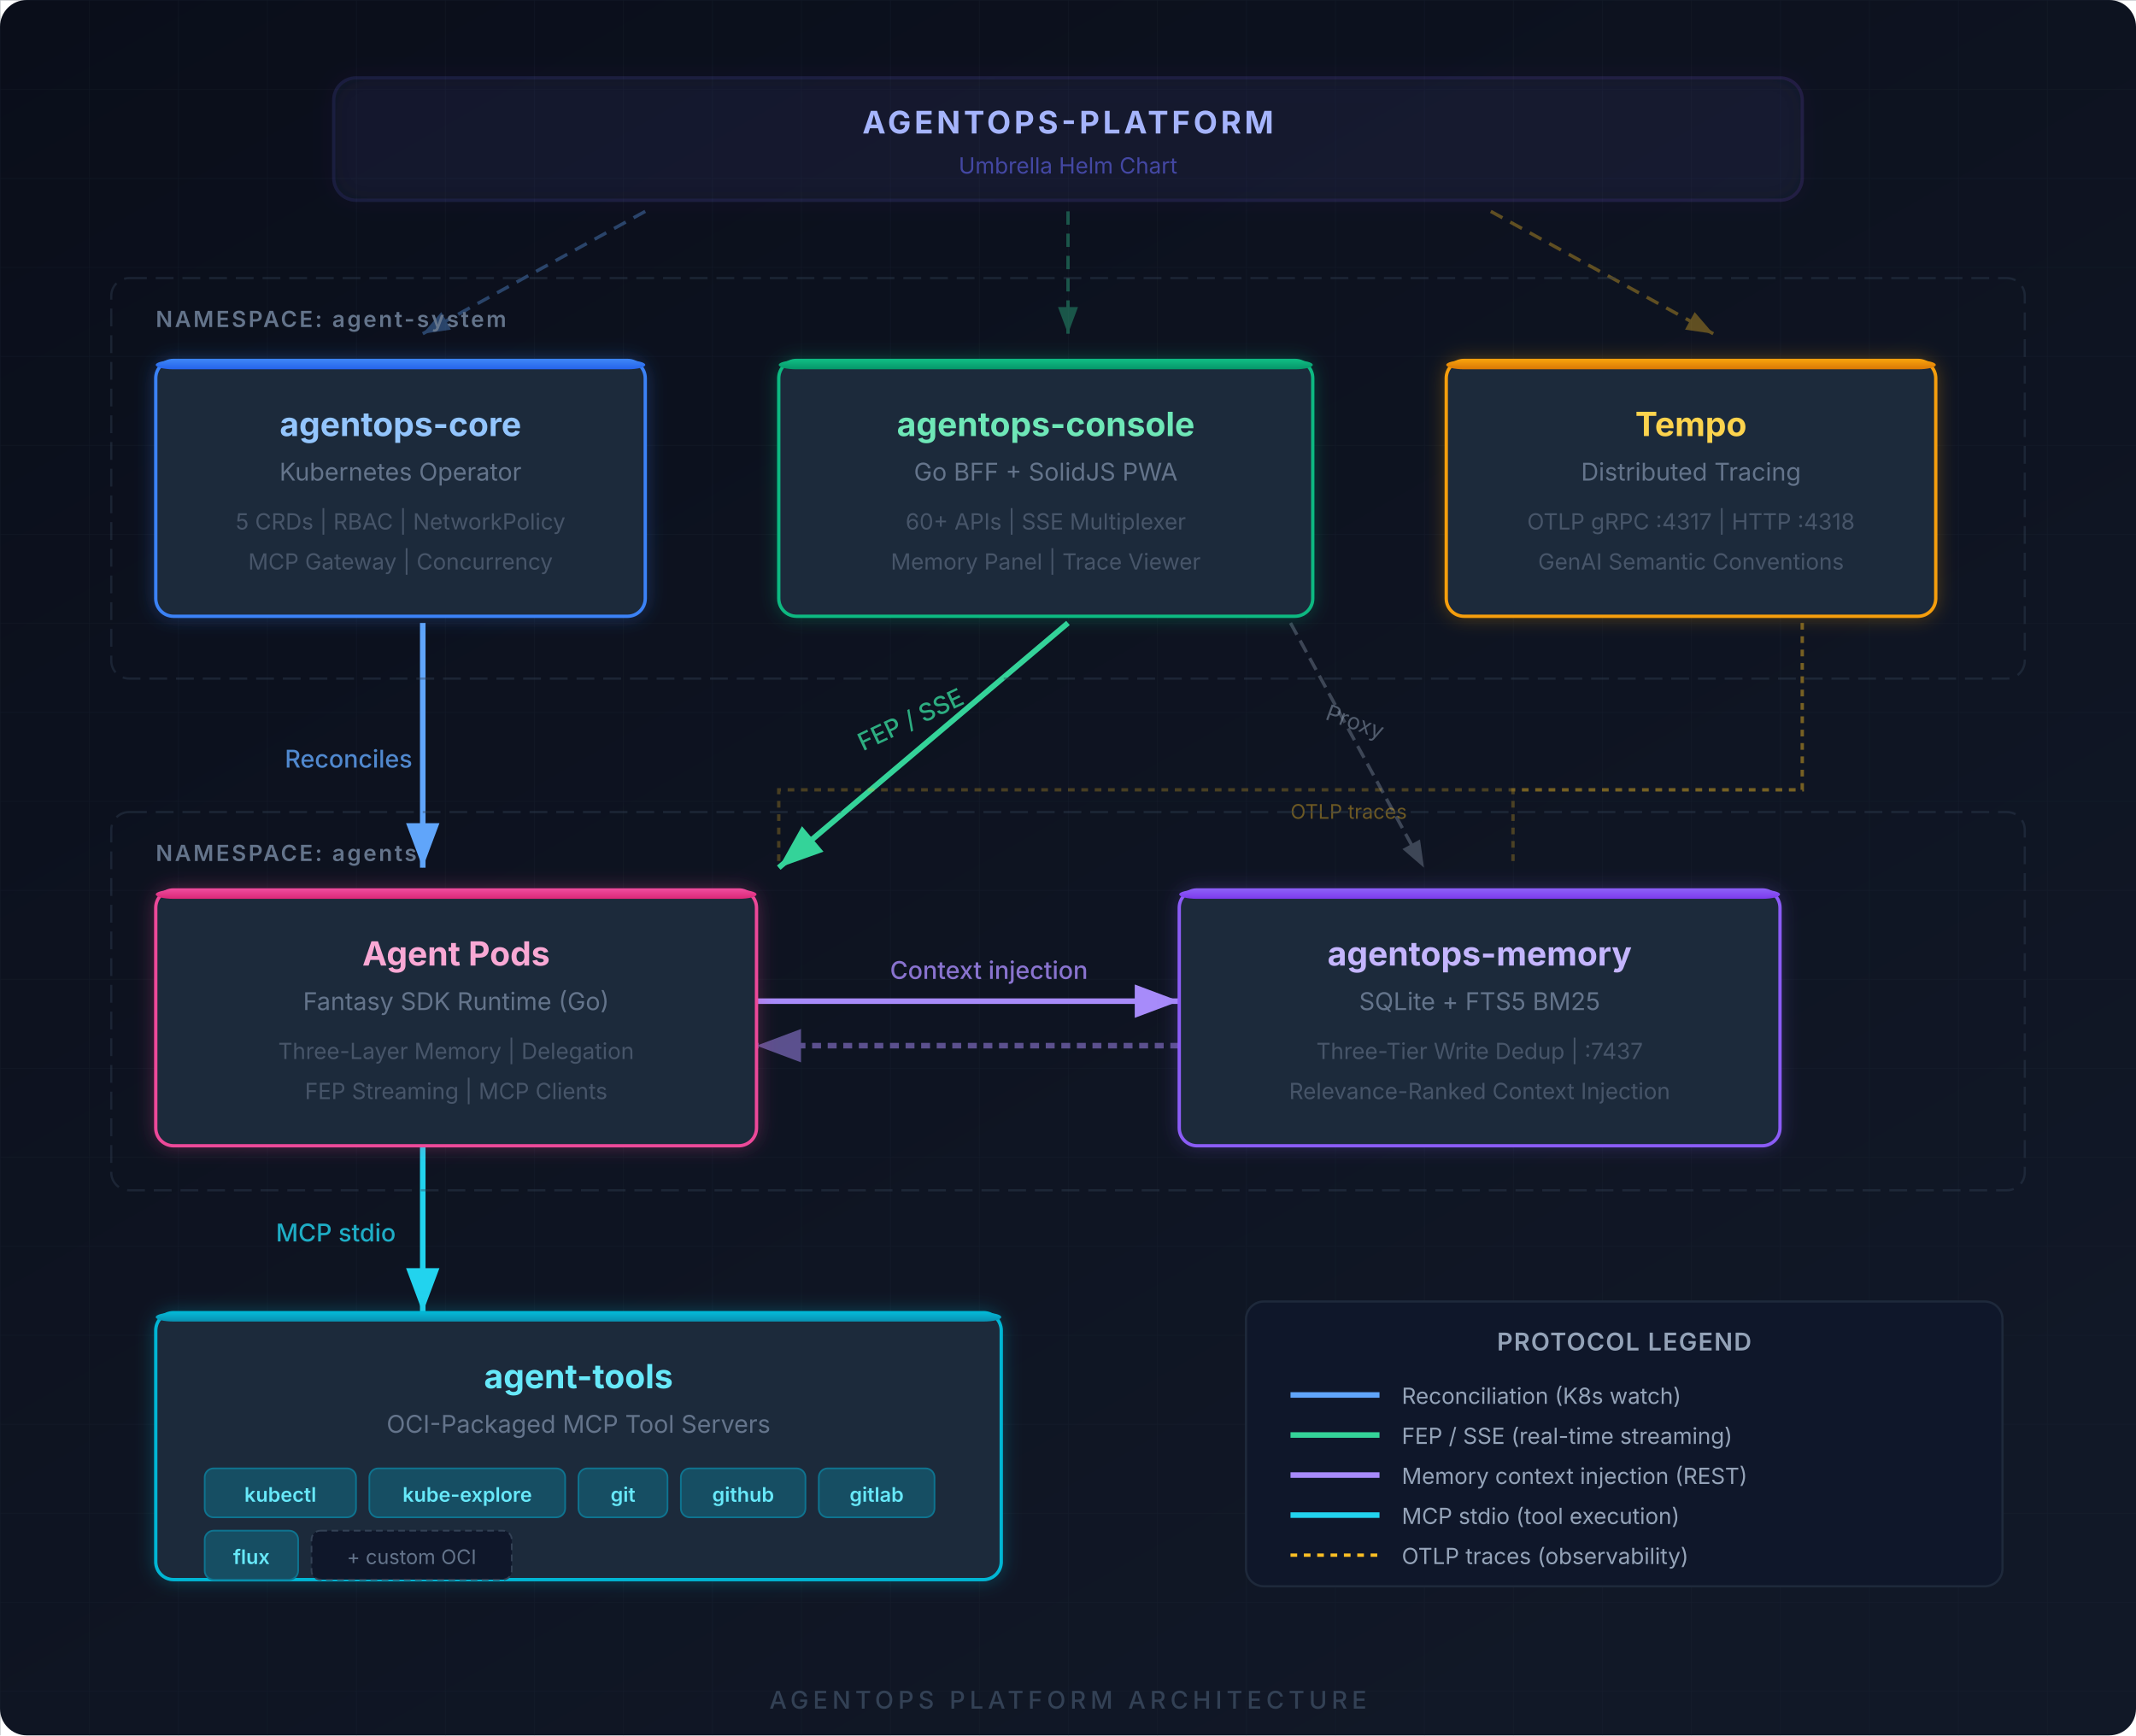
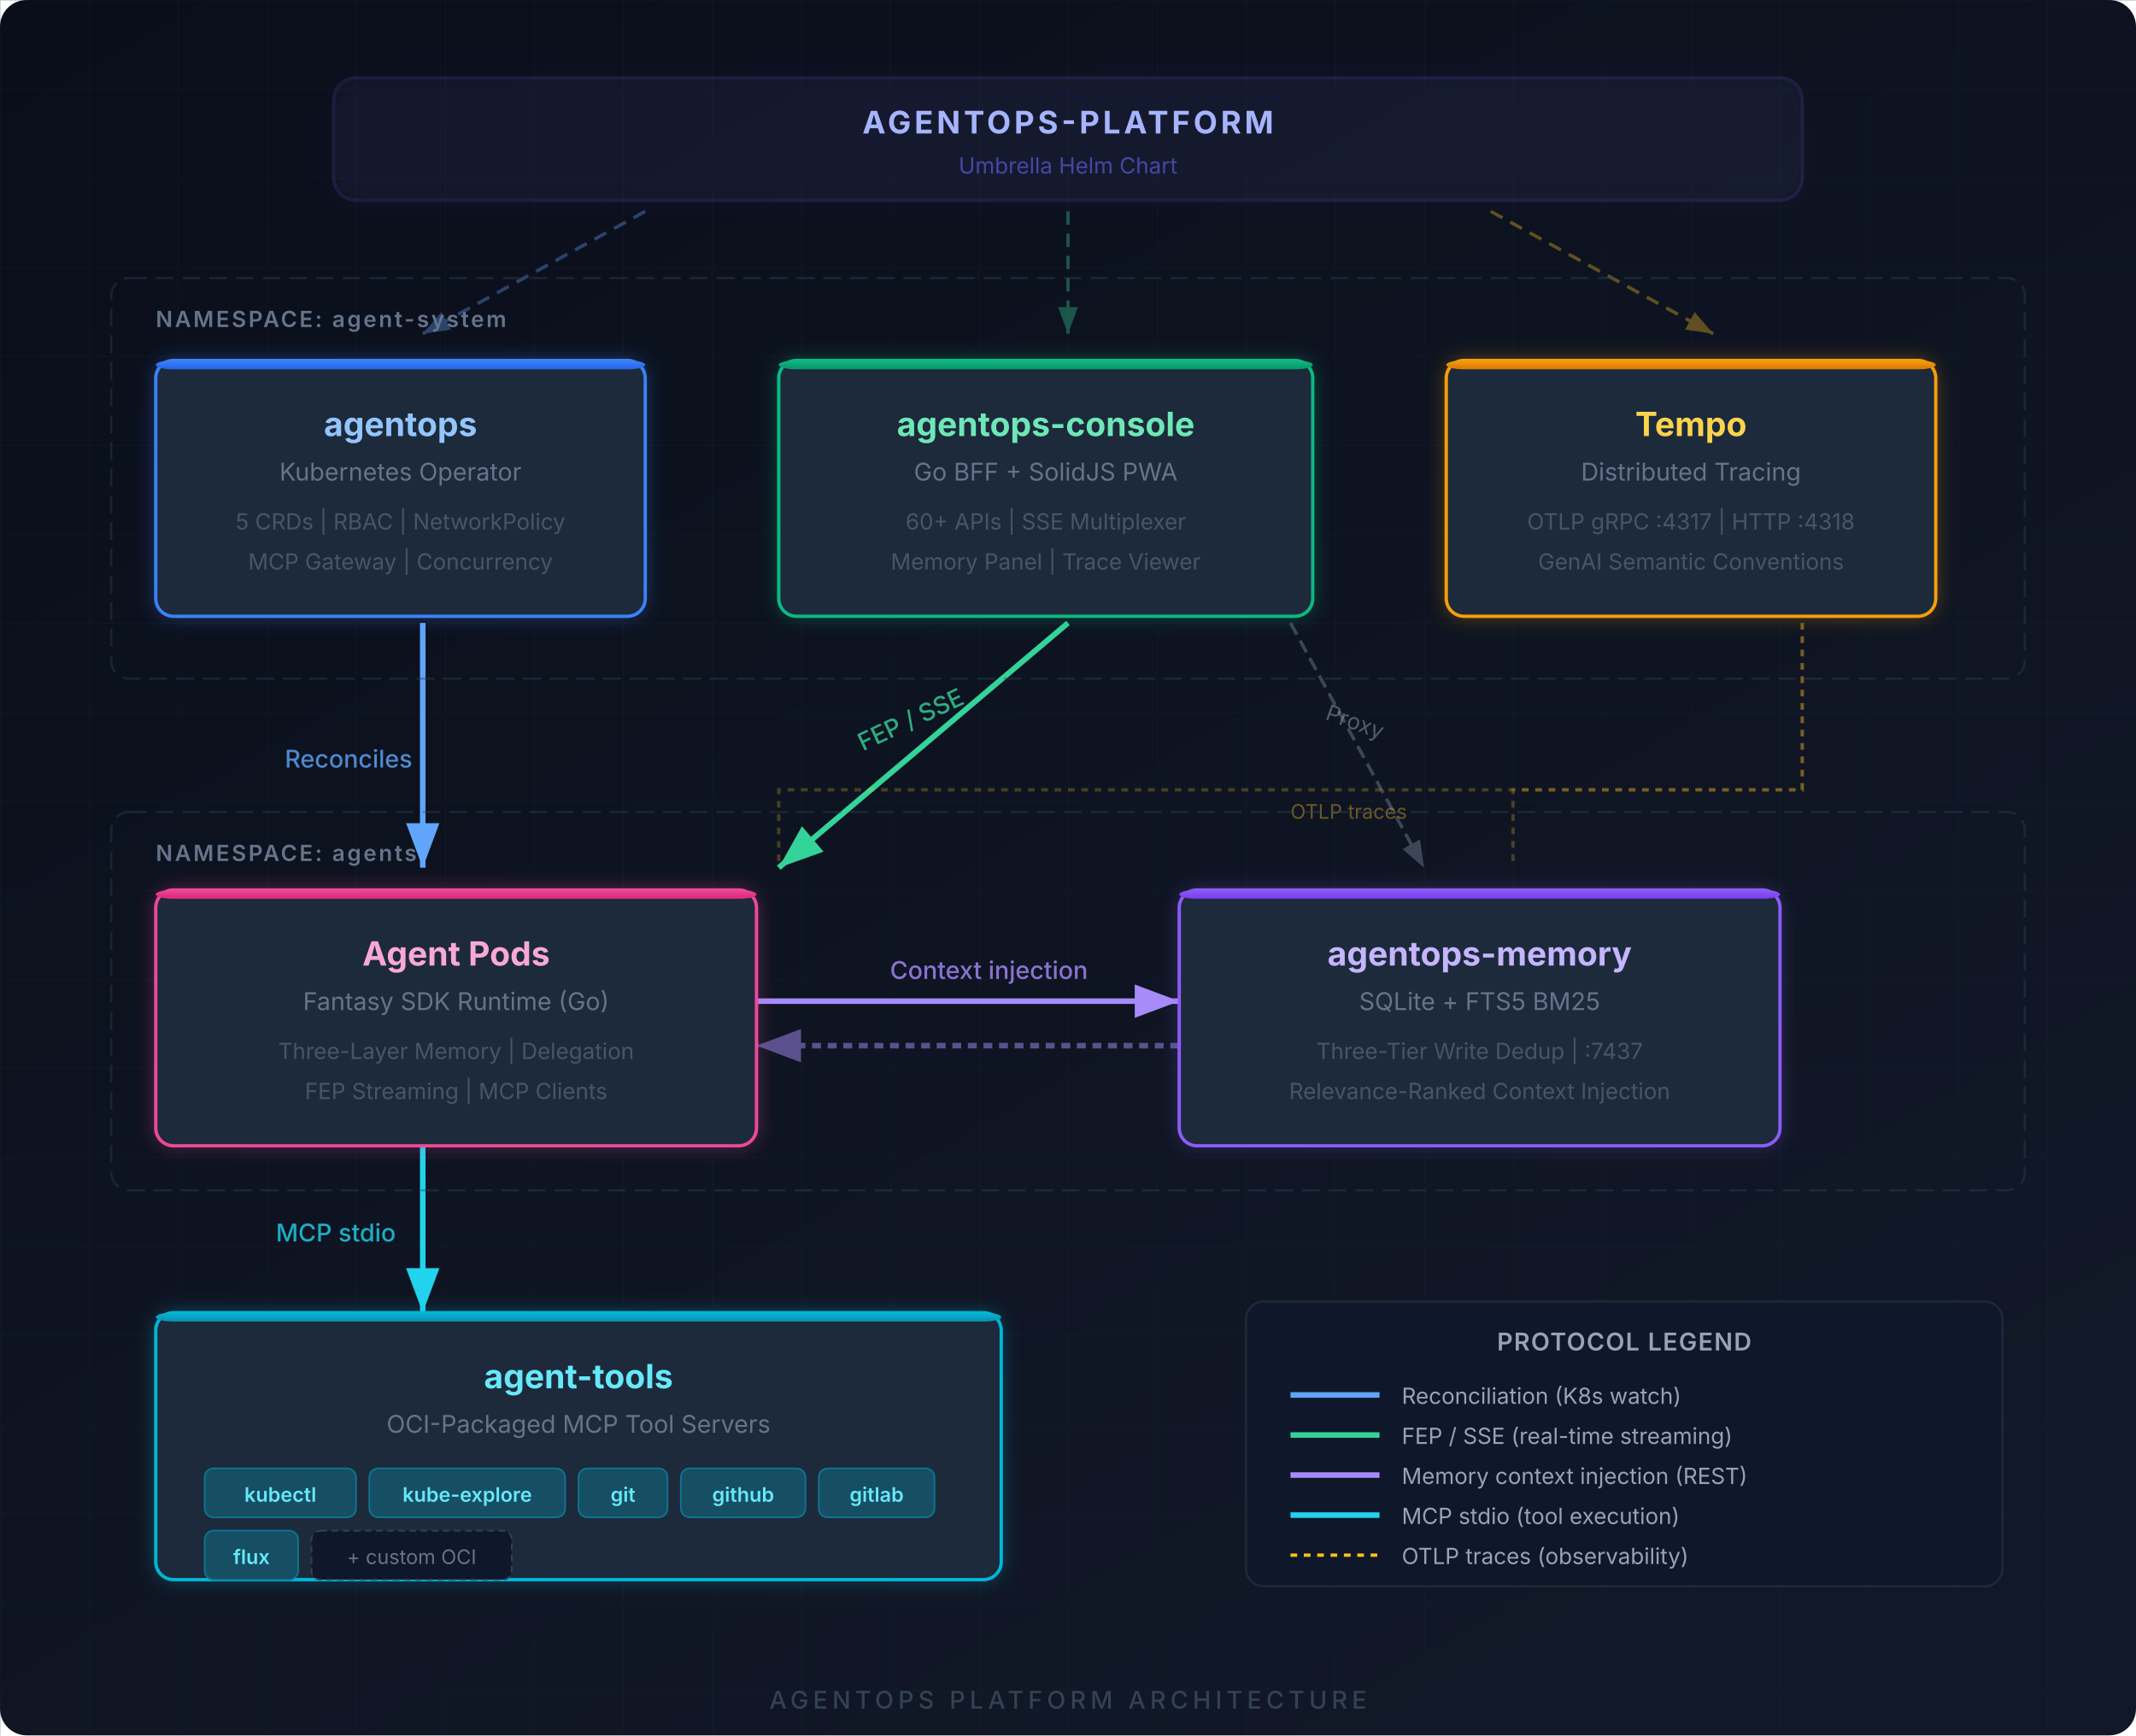
<svg xmlns="http://www.w3.org/2000/svg" viewBox="0 0 960 780" font-family="'Geist', 'Inter', system-ui, -apple-system, sans-serif">
  <defs>
    <linearGradient id="bgGrad" x1="0" y1="0" x2="0.7" y2="1">
      <stop offset="0%" stop-color="#0a0e1a" />
      <stop offset="100%" stop-color="#111827" />
    </linearGradient>
    <pattern id="grid" width="40" height="40" patternUnits="userSpaceOnUse">
      <path d="M 40 0 L 0 0 0 40" fill="none" stroke="#1e293b" stroke-width="0.5" opacity="0.3" />
    </pattern>
    <linearGradient id="platformGrad" x1="0" y1="0" x2="1" y2="0">
      <stop offset="0%" stop-color="#6366f1" />
      <stop offset="100%" stop-color="#8b5cf6" />
    </linearGradient>
    <linearGradient id="operatorGrad" x1="0" y1="0" x2="0" y2="1">
      <stop offset="0%" stop-color="#3b82f6" />
      <stop offset="100%" stop-color="#2563eb" />
    </linearGradient>
    <linearGradient id="consoleGrad" x1="0" y1="0" x2="0" y2="1">
      <stop offset="0%" stop-color="#10b981" />
      <stop offset="100%" stop-color="#059669" />
    </linearGradient>
    <linearGradient id="tempoGrad" x1="0" y1="0" x2="0" y2="1">
      <stop offset="0%" stop-color="#f59e0b" />
      <stop offset="100%" stop-color="#d97706" />
    </linearGradient>
    <linearGradient id="runtimeGrad" x1="0" y1="0" x2="0" y2="1">
      <stop offset="0%" stop-color="#ec4899" />
      <stop offset="100%" stop-color="#db2777" />
    </linearGradient>
    <linearGradient id="memoryGrad" x1="0" y1="0" x2="0" y2="1">
      <stop offset="0%" stop-color="#8b5cf6" />
      <stop offset="100%" stop-color="#7c3aed" />
    </linearGradient>
    <linearGradient id="toolsGrad" x1="0" y1="0" x2="0" y2="1">
      <stop offset="0%" stop-color="#06b6d4" />
      <stop offset="100%" stop-color="#0891b2" />
    </linearGradient>
    <filter id="glow-operator" x="-20%" y="-20%" width="140%" height="140%">
      <feGaussianBlur stdDeviation="4" result="blur" />
      <feFlood flood-color="#3b82f6" flood-opacity="0.3" />
      <feComposite in2="blur" operator="in" />
      <feMerge>
        <feMergeNode />
        <feMergeNode in="SourceGraphic" />
      </feMerge>
    </filter>
    <filter id="glow-console" x="-20%" y="-20%" width="140%" height="140%">
      <feGaussianBlur stdDeviation="4" result="blur" />
      <feFlood flood-color="#10b981" flood-opacity="0.3" />
      <feComposite in2="blur" operator="in" />
      <feMerge>
        <feMergeNode />
        <feMergeNode in="SourceGraphic" />
      </feMerge>
    </filter>
    <filter id="glow-tempo" x="-20%" y="-20%" width="140%" height="140%">
      <feGaussianBlur stdDeviation="4" result="blur" />
      <feFlood flood-color="#f59e0b" flood-opacity="0.3" />
      <feComposite in2="blur" operator="in" />
      <feMerge>
        <feMergeNode />
        <feMergeNode in="SourceGraphic" />
      </feMerge>
    </filter>
    <filter id="glow-runtime" x="-20%" y="-20%" width="140%" height="140%">
      <feGaussianBlur stdDeviation="4" result="blur" />
      <feFlood flood-color="#ec4899" flood-opacity="0.3" />
      <feComposite in2="blur" operator="in" />
      <feMerge>
        <feMergeNode />
        <feMergeNode in="SourceGraphic" />
      </feMerge>
    </filter>
    <filter id="glow-memory" x="-20%" y="-20%" width="140%" height="140%">
      <feGaussianBlur stdDeviation="4" result="blur" />
      <feFlood flood-color="#8b5cf6" flood-opacity="0.25" />
      <feComposite in2="blur" operator="in" />
      <feMerge>
        <feMergeNode />
        <feMergeNode in="SourceGraphic" />
      </feMerge>
    </filter>
    <filter id="glow-tools" x="-20%" y="-20%" width="140%" height="140%">
      <feGaussianBlur stdDeviation="4" result="blur" />
      <feFlood flood-color="#06b6d4" flood-opacity="0.3" />
      <feComposite in2="blur" operator="in" />
      <feMerge>
        <feMergeNode />
        <feMergeNode in="SourceGraphic" />
      </feMerge>
    </filter>
    <filter id="glow-platform" x="-20%" y="-20%" width="140%" height="140%">
      <feGaussianBlur stdDeviation="6" result="blur" />
      <feFlood flood-color="#8b5cf6" flood-opacity="0.25" />
      <feComposite in2="blur" operator="in" />
      <feMerge>
        <feMergeNode />
        <feMergeNode in="SourceGraphic" />
      </feMerge>
    </filter>
    <marker id="arrow-blue" markerWidth="8" markerHeight="6" refX="8" refY="3" orient="auto" markerUnits="strokeWidth">
      <path d="M0,0 L8,3 L0,6 Z" fill="#60a5fa" />
    </marker>
    <marker id="arrow-green" markerWidth="8" markerHeight="6" refX="8" refY="3" orient="auto" markerUnits="strokeWidth">
      <path d="M0,0 L8,3 L0,6 Z" fill="#34d399" />
    </marker>
    <marker id="arrow-violet" markerWidth="8" markerHeight="6" refX="8" refY="3" orient="auto" markerUnits="strokeWidth">
      <path d="M0,0 L8,3 L0,6 Z" fill="#a78bfa" />
    </marker>
    <marker id="arrow-cyan" markerWidth="8" markerHeight="6" refX="8" refY="3" orient="auto" markerUnits="strokeWidth">
      <path d="M0,0 L8,3 L0,6 Z" fill="#22d3ee" />
    </marker>
    <marker id="arrow-amber" markerWidth="8" markerHeight="6" refX="8" refY="3" orient="auto" markerUnits="strokeWidth">
      <path d="M0,0 L8,3 L0,6 Z" fill="#fbbf24" />
    </marker>
    <marker id="arrow-gray" markerWidth="8" markerHeight="6" refX="8" refY="3" orient="auto" markerUnits="strokeWidth">
      <path d="M0,0 L8,3 L0,6 Z" fill="#94a3b8" />
    </marker>
  </defs>
  <rect width="960" height="780" fill="url(#bgGrad)" rx="12" />
  <rect width="960" height="780" fill="url(#grid)" />
  <path d="M 290 95 L 190 150" stroke="#60a5fa" stroke-width="1.5" fill="none" stroke-dasharray="6,4" opacity="0.35" marker-end="url(#arrow-blue)" />
  <path d="M 480 95 L 480 150" stroke="#34d399" stroke-width="1.5" fill="none" stroke-dasharray="6,4" opacity="0.35" marker-end="url(#arrow-green)" />
  <path d="M 670 95 L 770 150" stroke="#fbbf24" stroke-width="1.5" fill="none" stroke-dasharray="6,4" opacity="0.35" marker-end="url(#arrow-amber)" />
  <path d="M 190 280 L 190 390" stroke="#60a5fa" stroke-width="2.5" fill="none" marker-end="url(#arrow-blue)" />
  <text x="128" y="345" fill="#60a5fa" font-size="11" font-weight="500" opacity="0.8">Reconciles</text>
  <path d="M 480 280 L 350 390" stroke="#34d399" stroke-width="2.5" fill="none" marker-end="url(#arrow-green)" />
  <text x="385" y="325" fill="#34d399" font-size="11" font-weight="500" opacity="0.8" transform="rotate(-25, 415, 325)">FEP / SSE</text>
  <path d="M 580 280 L 640 390" stroke="#94a3b8" stroke-width="1.5" fill="none" stroke-dasharray="6,3" opacity="0.35" marker-end="url(#arrow-gray)" />
  <text x="594" y="330" fill="#94a3b8" font-size="10" opacity="0.5" transform="rotate(20, 614, 330)">Proxy</text>
  <path d="M 340 450 L 530 450" stroke="#a78bfa" stroke-width="2.5" fill="none" marker-end="url(#arrow-violet)" />
  <path d="M 530 470 L 340 470" stroke="#a78bfa" stroke-width="2.5" fill="none" stroke-dasharray="4,3" opacity="0.5" marker-end="url(#arrow-violet)" />
  <text x="400" y="440" fill="#a78bfa" font-size="11" font-weight="500" opacity="0.8">Context injection</text>
  <path d="M 190 510 L 190 590" stroke="#22d3ee" stroke-width="2.5" fill="none" marker-end="url(#arrow-cyan)" />
  <text x="124" y="558" fill="#22d3ee" font-size="11" font-weight="500" opacity="0.8">MCP stdio</text>
  <path d="M 810 280 L 810 355 L 350 355 L 350 390" stroke="#fbbf24" stroke-width="1.5" fill="none" stroke-dasharray="3,3" opacity="0.25" />
  <path d="M 810 280 L 810 355 L 680 355 L 680 390" stroke="#fbbf24" stroke-width="1.5" fill="none" stroke-dasharray="3,3" opacity="0.25" />
  <text x="580" y="368" fill="#fbbf24" font-size="9" opacity="0.4">OTLP traces</text>
  <g filter="url(#glow-platform)">
    <rect x="150" y="35" rx="10" ry="10" width="660" height="55" fill="#1e293b" opacity="0.15" stroke="url(#platformGrad)" stroke-width="1.5" />
  </g>
  <text x="480" y="60" text-anchor="middle" fill="#a5b4fc" font-size="14" font-weight="700" letter-spacing="1.5">AGENTOPS-PLATFORM</text>
  <text x="480" y="78" text-anchor="middle" fill="#6366f1" font-size="10" opacity="0.6">Umbrella Helm Chart</text>
  <rect x="50" y="125" rx="8" ry="8" width="860" height="180" fill="none" stroke="#334155" stroke-width="1" stroke-dasharray="8,4" opacity="0.4" />
  <text x="70" y="147" fill="#64748b" font-size="10" font-weight="600" letter-spacing="1">NAMESPACE: agent-system</text>
  <g filter="url(#glow-operator)">
    <rect x="70" y="162" rx="8" ry="8" width="220" height="115" fill="#1e293b" stroke="#3b82f6" stroke-width="1.5" />
  </g>
  <rect x="70" y="162" rx="8" ry="8" width="220" height="4" fill="url(#operatorGrad)" />
-   <text x="180" y="196" text-anchor="middle" fill="#93c5fd" font-size="15" font-weight="700">agentops-core</text>
+   <text x="180" y="196" text-anchor="middle" fill="#93c5fd" font-size="15" font-weight="700">agentops</text>
  <text x="180" y="216" text-anchor="middle" fill="#64748b" font-size="11">Kubernetes Operator</text>
  <text x="180" y="238" text-anchor="middle" fill="#475569" font-size="10">5 CRDs  |  RBAC  |  NetworkPolicy</text>
  <text x="180" y="256" text-anchor="middle" fill="#475569" font-size="10">MCP Gateway  |  Concurrency</text>
  <g filter="url(#glow-console)">
    <rect x="350" y="162" rx="8" ry="8" width="240" height="115" fill="#1e293b" stroke="#10b981" stroke-width="1.5" />
  </g>
  <rect x="350" y="162" rx="8" ry="8" width="240" height="4" fill="url(#consoleGrad)" />
  <text x="470" y="196" text-anchor="middle" fill="#6ee7b7" font-size="15" font-weight="700">agentops-console</text>
  <text x="470" y="216" text-anchor="middle" fill="#64748b" font-size="11">Go BFF + SolidJS PWA</text>
  <text x="470" y="238" text-anchor="middle" fill="#475569" font-size="10">60+ APIs  |  SSE Multiplexer</text>
  <text x="470" y="256" text-anchor="middle" fill="#475569" font-size="10">Memory Panel  |  Trace Viewer</text>
  <g filter="url(#glow-tempo)">
    <rect x="650" y="162" rx="8" ry="8" width="220" height="115" fill="#1e293b" stroke="#f59e0b" stroke-width="1.5" />
  </g>
  <rect x="650" y="162" rx="8" ry="8" width="220" height="4" fill="url(#tempoGrad)" />
  <text x="760" y="196" text-anchor="middle" fill="#fcd34d" font-size="15" font-weight="700">Tempo</text>
  <text x="760" y="216" text-anchor="middle" fill="#64748b" font-size="11">Distributed Tracing</text>
  <text x="760" y="238" text-anchor="middle" fill="#475569" font-size="10">OTLP gRPC :4317  |  HTTP :4318</text>
  <text x="760" y="256" text-anchor="middle" fill="#475569" font-size="10">GenAI Semantic Conventions</text>
  <rect x="50" y="365" rx="8" ry="8" width="860" height="170" fill="none" stroke="#334155" stroke-width="1" stroke-dasharray="8,4" opacity="0.4" />
  <text x="70" y="387" fill="#64748b" font-size="10" font-weight="600" letter-spacing="1">NAMESPACE: agents</text>
  <g filter="url(#glow-runtime)">
    <rect x="70" y="400" rx="8" ry="8" width="270" height="115" fill="#1e293b" stroke="#ec4899" stroke-width="1.5" />
  </g>
  <rect x="70" y="400" rx="8" ry="8" width="270" height="4" fill="url(#runtimeGrad)" />
  <text x="205" y="434" text-anchor="middle" fill="#f9a8d4" font-size="15" font-weight="700">Agent Pods</text>
  <text x="205" y="454" text-anchor="middle" fill="#64748b" font-size="11">Fantasy SDK Runtime (Go)</text>
  <text x="205" y="476" text-anchor="middle" fill="#475569" font-size="10">Three-Layer Memory  |  Delegation</text>
  <text x="205" y="494" text-anchor="middle" fill="#475569" font-size="10">FEP Streaming  |  MCP Clients</text>
  <g filter="url(#glow-memory)">
    <rect x="530" y="400" rx="8" ry="8" width="270" height="115" fill="#1e293b" stroke="#8b5cf6" stroke-width="1.5" />
  </g>
  <rect x="530" y="400" rx="8" ry="8" width="270" height="4" fill="url(#memoryGrad)" />
  <text x="665" y="434" text-anchor="middle" fill="#c4b5fd" font-size="15" font-weight="700">agentops-memory</text>
  <text x="665" y="454" text-anchor="middle" fill="#64748b" font-size="11">SQLite + FTS5 BM25</text>
  <text x="665" y="476" text-anchor="middle" fill="#475569" font-size="10">Three-Tier Write Dedup  |  :7437</text>
  <text x="665" y="494" text-anchor="middle" fill="#475569" font-size="10">Relevance-Ranked Context Injection</text>
  <g filter="url(#glow-tools)">
    <rect x="70" y="590" rx="8" ry="8" width="380" height="120" fill="#1e293b" stroke="#06b6d4" stroke-width="1.5" />
  </g>
  <rect x="70" y="590" rx="8" ry="8" width="380" height="4" fill="url(#toolsGrad)" />
  <text x="260" y="624" text-anchor="middle" fill="#67e8f9" font-size="15" font-weight="700">agent-tools</text>
  <text x="260" y="644" text-anchor="middle" fill="#64748b" font-size="11">OCI-Packaged MCP Tool Servers</text>
  <g transform="translate(92, 660)">
    <rect rx="4" ry="4" width="68" height="22" fill="#164e63" stroke="#0e7490" stroke-width="0.75" />
    <text x="34" y="15" text-anchor="middle" fill="#67e8f9" font-size="9" font-weight="600">kubectl</text>
  </g>
  <g transform="translate(166, 660)">
    <rect rx="4" ry="4" width="88" height="22" fill="#164e63" stroke="#0e7490" stroke-width="0.75" />
    <text x="44" y="15" text-anchor="middle" fill="#67e8f9" font-size="9" font-weight="600">kube-explore</text>
  </g>
  <g transform="translate(260, 660)">
    <rect rx="4" ry="4" width="40" height="22" fill="#164e63" stroke="#0e7490" stroke-width="0.75" />
    <text x="20" y="15" text-anchor="middle" fill="#67e8f9" font-size="9" font-weight="600">git</text>
  </g>
  <g transform="translate(306, 660)">
    <rect rx="4" ry="4" width="56" height="22" fill="#164e63" stroke="#0e7490" stroke-width="0.75" />
    <text x="28" y="15" text-anchor="middle" fill="#67e8f9" font-size="9" font-weight="600">github</text>
  </g>
  <g transform="translate(368, 660)">
    <rect rx="4" ry="4" width="52" height="22" fill="#164e63" stroke="#0e7490" stroke-width="0.75" />
    <text x="26" y="15" text-anchor="middle" fill="#67e8f9" font-size="9" font-weight="600">gitlab</text>
  </g>
  <g transform="translate(92, 688)">
    <rect rx="4" ry="4" width="42" height="22" fill="#164e63" stroke="#0e7490" stroke-width="0.75" />
    <text x="21" y="15" text-anchor="middle" fill="#67e8f9" font-size="9" font-weight="600">flux</text>
  </g>
  <g transform="translate(140, 688)">
    <rect rx="4" ry="4" width="90" height="22" fill="#0f172a" stroke="#334155" stroke-width="0.75" stroke-dasharray="3,2" />
    <text x="45" y="15" text-anchor="middle" fill="#64748b" font-size="9">+ custom OCI</text>
  </g>
  <g transform="translate(560, 585)">
    <rect rx="8" ry="8" width="340" height="128" fill="#0f172a" stroke="#1e293b" stroke-width="1" />
    <text x="170" y="22" text-anchor="middle" fill="#94a3b8" font-size="11" font-weight="600" letter-spacing="0.5">PROTOCOL LEGEND</text>
    <line x1="20" y1="42" x2="60" y2="42" stroke="#60a5fa" stroke-width="2.5" />
    <text x="70" y="46" fill="#94a3b8" font-size="10">Reconciliation (K8s watch)</text>
    <line x1="20" y1="60" x2="60" y2="60" stroke="#34d399" stroke-width="2.5" />
    <text x="70" y="64" fill="#94a3b8" font-size="10">FEP / SSE (real-time streaming)</text>
    <line x1="20" y1="78" x2="60" y2="78" stroke="#a78bfa" stroke-width="2.5" />
    <text x="70" y="82" fill="#94a3b8" font-size="10">Memory context injection (REST)</text>
    <line x1="20" y1="96" x2="60" y2="96" stroke="#22d3ee" stroke-width="2.5" />
    <text x="70" y="100" fill="#94a3b8" font-size="10">MCP stdio (tool execution)</text>
    <line x1="20" y1="114" x2="60" y2="114" stroke="#fbbf24" stroke-width="1.5" stroke-dasharray="3,3" />
    <text x="70" y="118" fill="#94a3b8" font-size="10">OTLP traces (observability)</text>
  </g>
  <text x="480" y="768" text-anchor="middle" fill="#334155" font-size="11" letter-spacing="2" font-weight="500">AGENTOPS PLATFORM ARCHITECTURE</text>
</svg>
